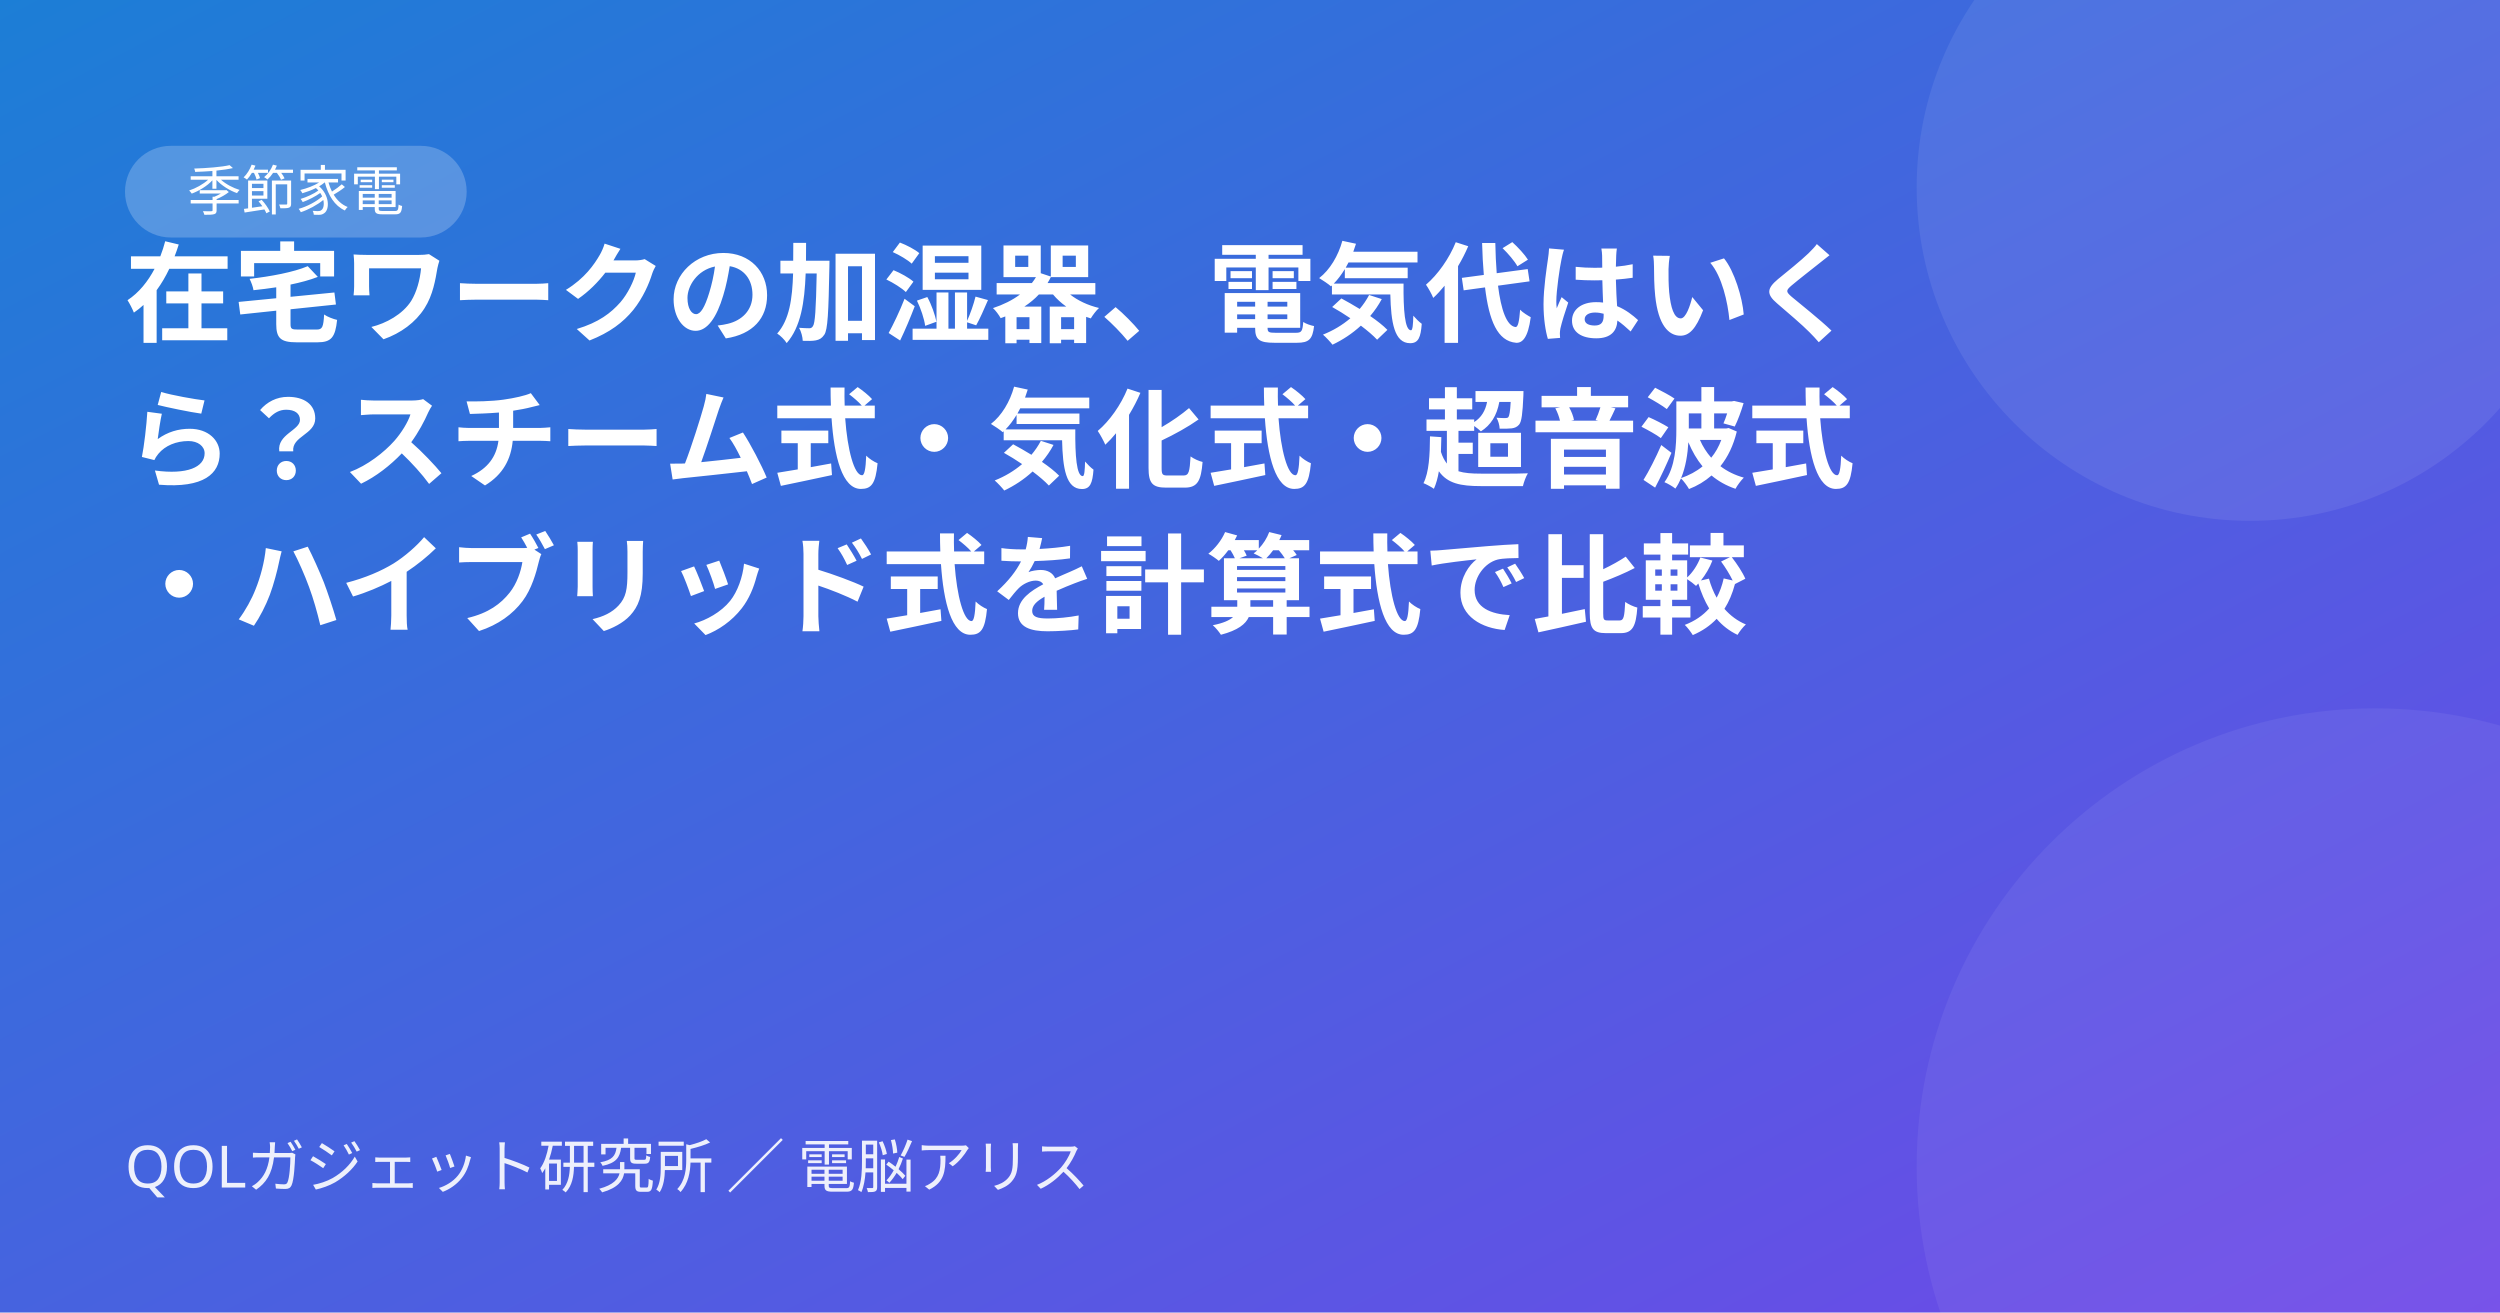
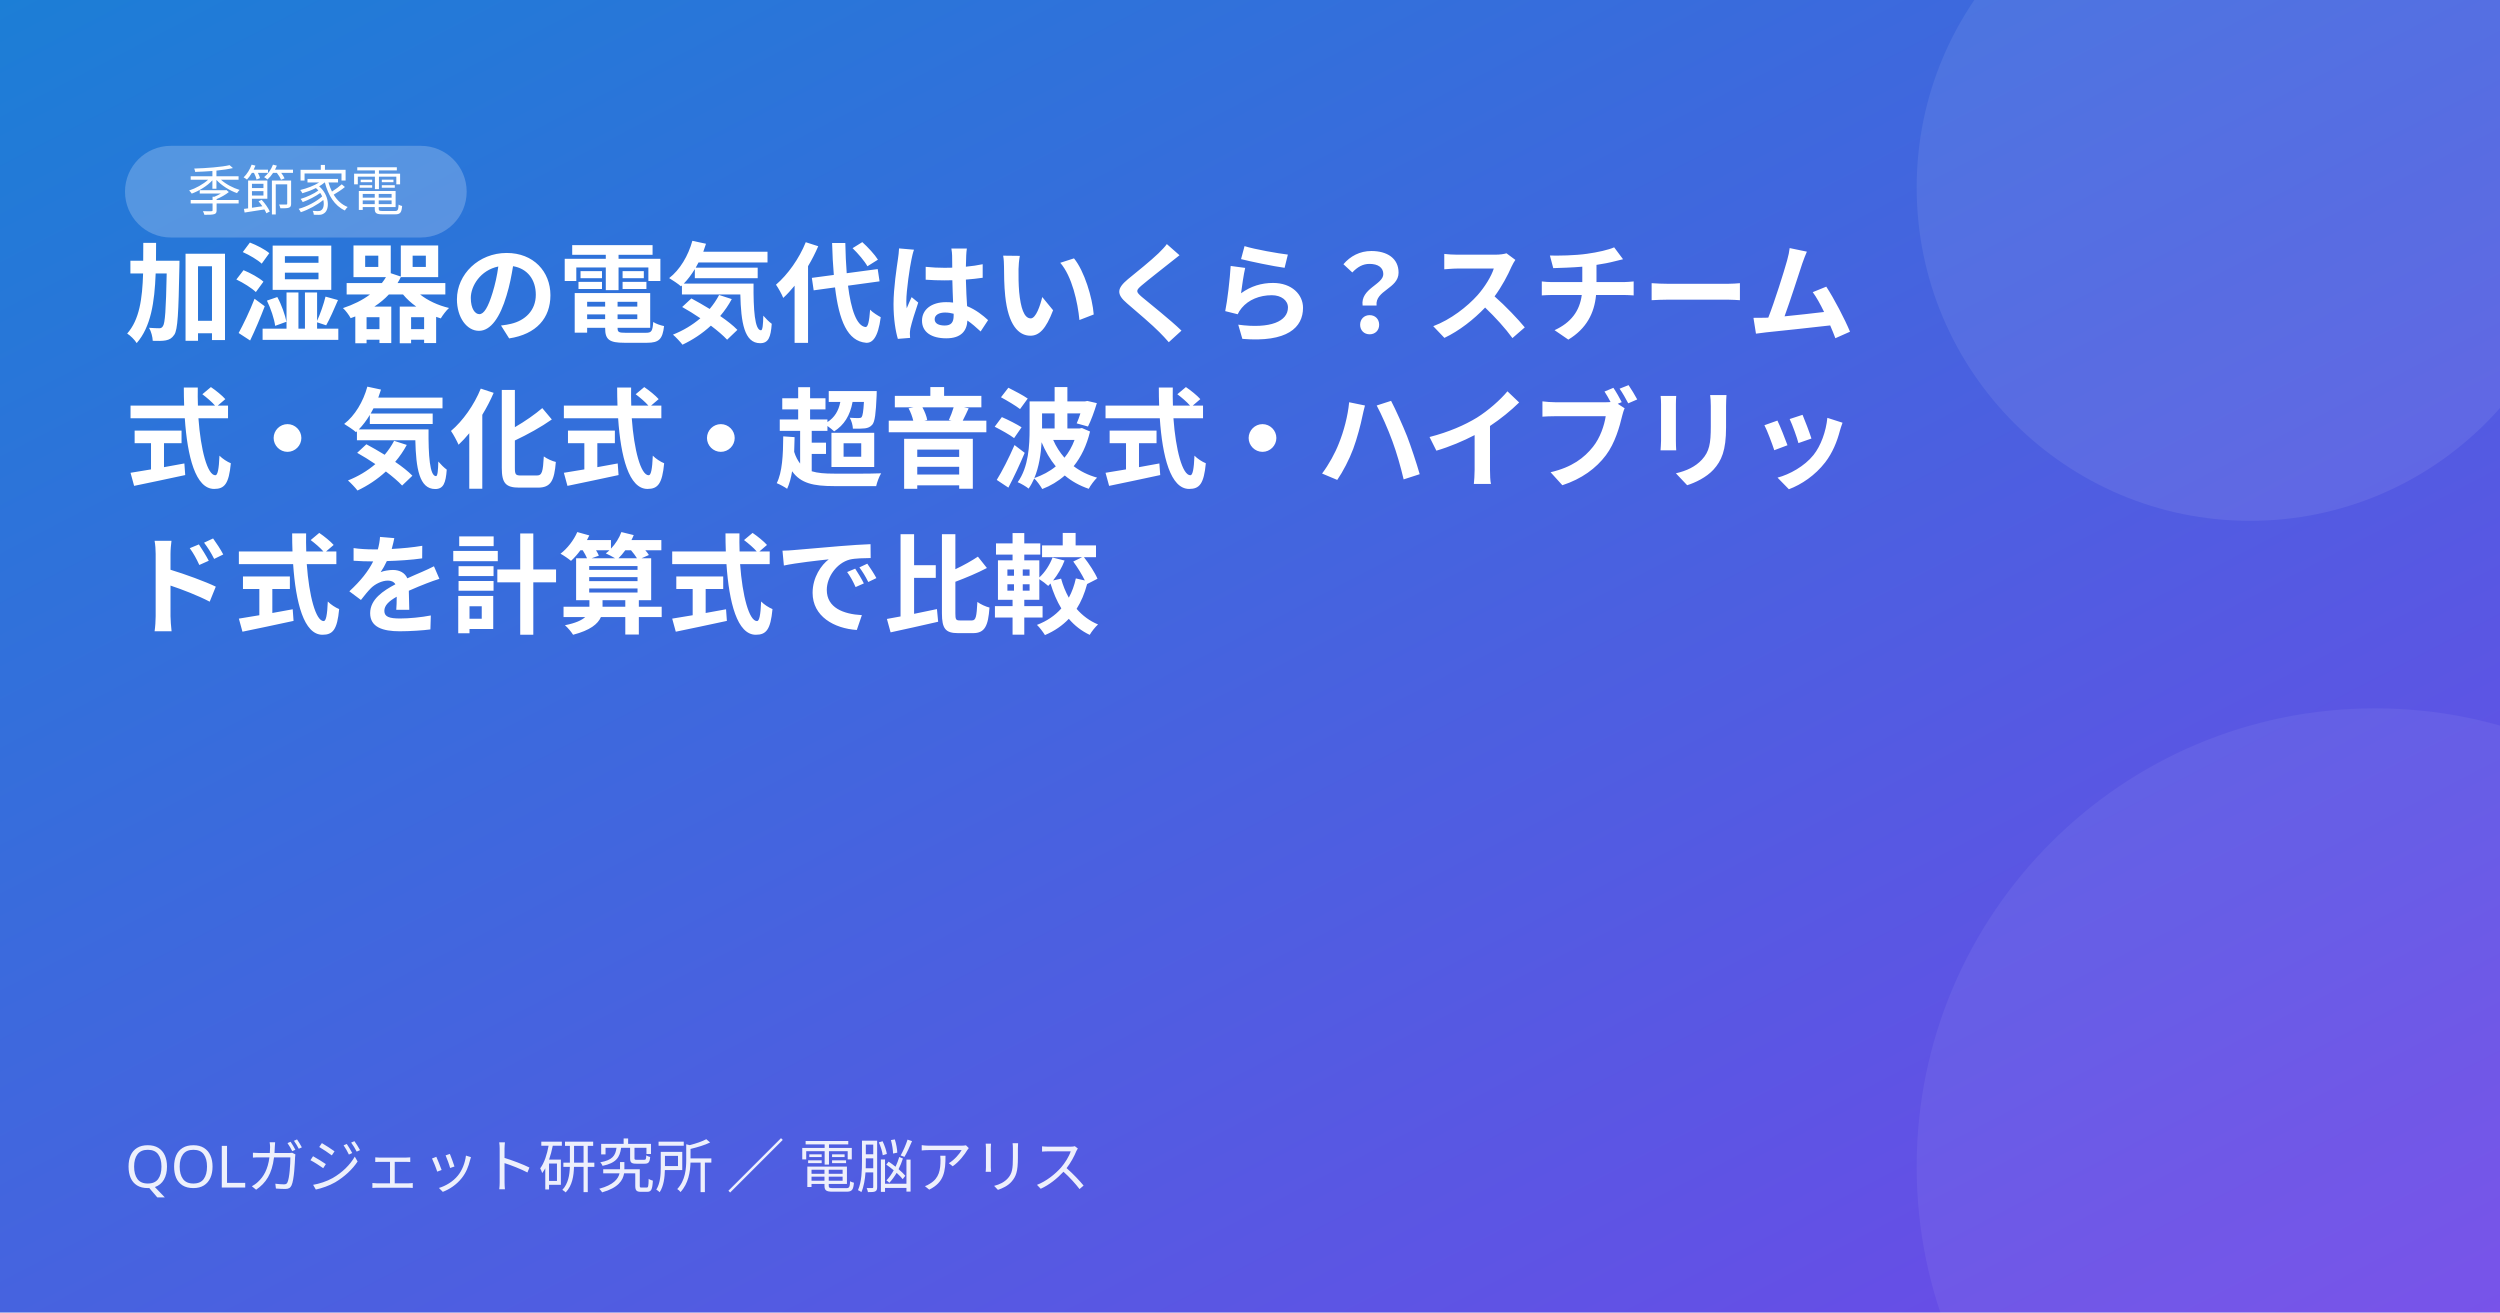
<svg xmlns="http://www.w3.org/2000/svg" viewBox="0 0 1200 630" font-family="Noto Sans JP,Hiragino Sans,Meiryo,sans-serif">
  <defs>
    <linearGradient id="g" x1="0" y1="0" x2="1" y2="1">
      <stop offset="0" stop-color="#1c7ed6" />
      <stop offset="1" stop-color="#7048e8" />
    </linearGradient>
  </defs>
  <rect width="1200" height="630" fill="url(#g)" />
  <circle cx="1080" cy="90" r="160" fill="#fff" opacity=".08" />
  <circle cx="1140" cy="560" r="220" fill="#fff" opacity=".06" />
  <rect x="60" y="70" rx="22" width="164" height="44" fill="#fff" opacity=".22" />
  <text x="90" y="101" font-size="26" fill="#fff">季節家電</text>
-   <text x="60" y="160" font-size="52" font-weight="700" fill="#fff">在宅ワークの加湿器、電気代はいく</text>
-   <text x="60" y="230" font-size="52" font-weight="700" fill="#fff">ら？スチーム式・気化式・超音波式</text>
-   <text x="60" y="300" font-size="52" font-weight="700" fill="#fff">・ハイブリッド式を計算式で比較</text>
+   <text x="60" y="160" font-size="52" font-weight="700" fill="#fff">加湿器の電気代はいくら？スチーム</text>
+   <text x="60" y="230" font-size="52" font-weight="700" fill="#fff">式・気化式・超音波式・ハイブリッ</text>
+   <text x="60" y="300" font-size="52" font-weight="700" fill="#fff">ド式を計算式で比較</text>
  <text x="60" y="570" font-size="28" fill="#fff" opacity=".9">QOLガジェット研究所 ／ 電脳アリス</text>
</svg>
